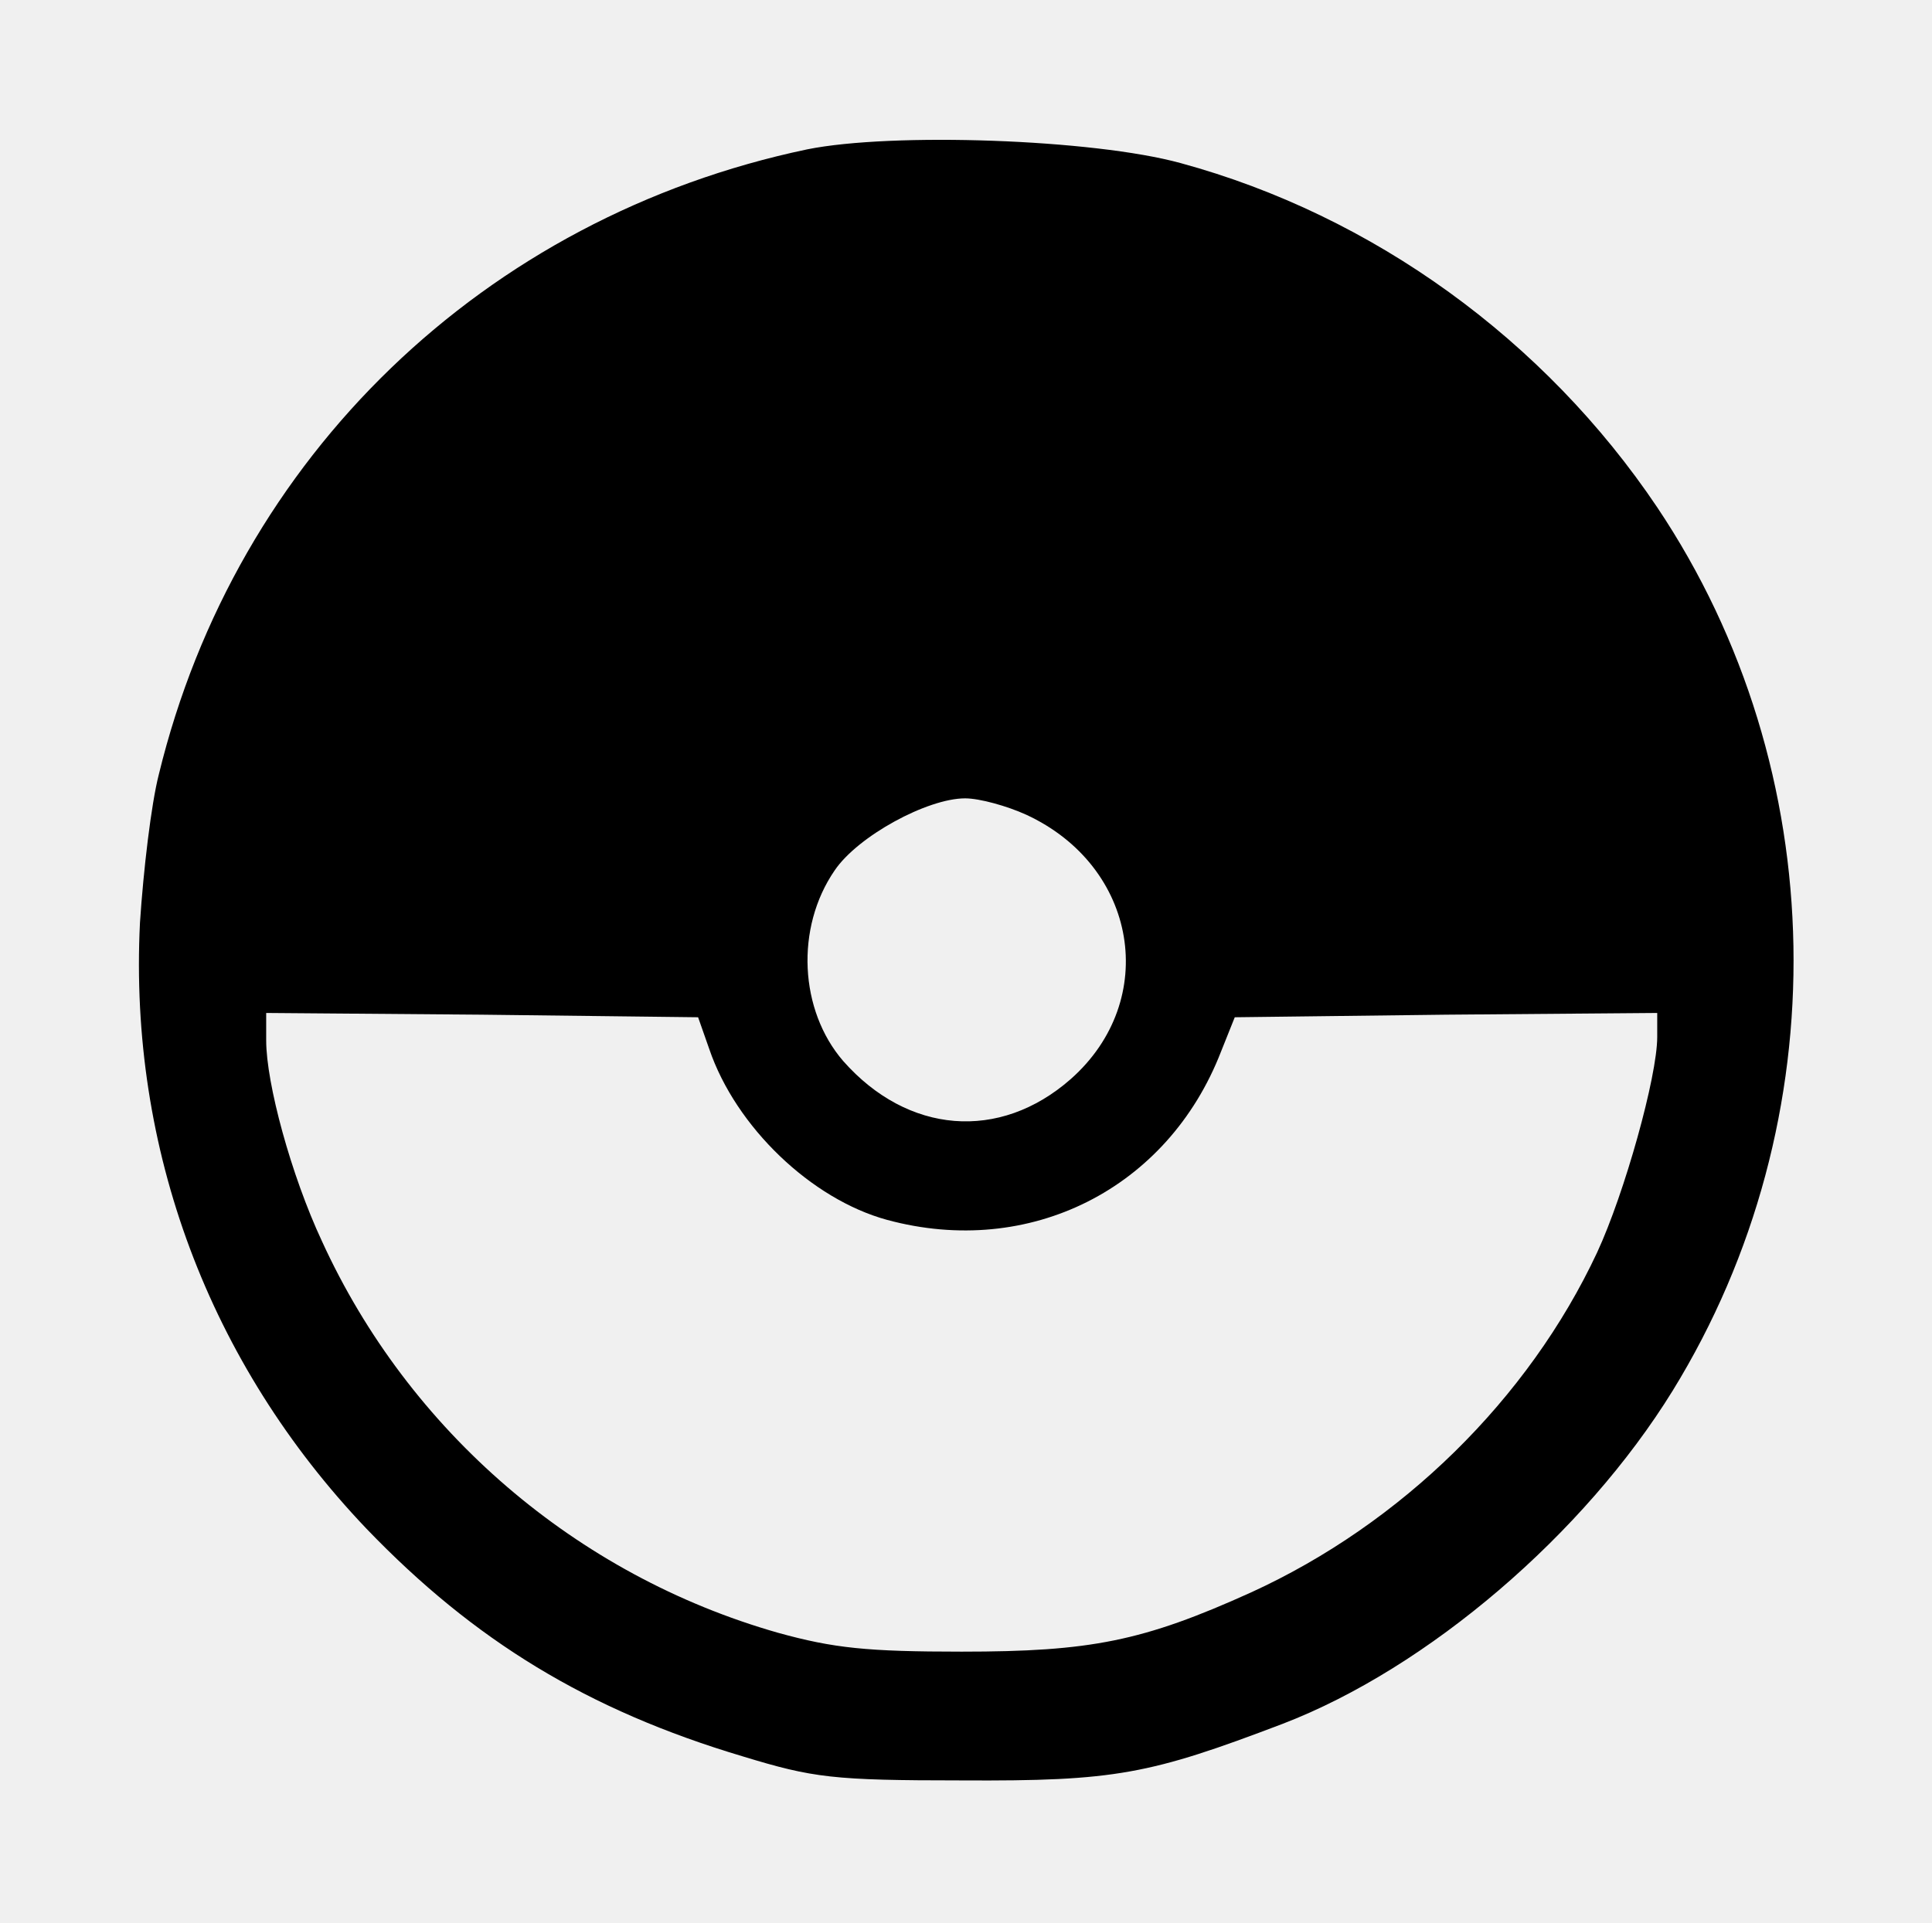
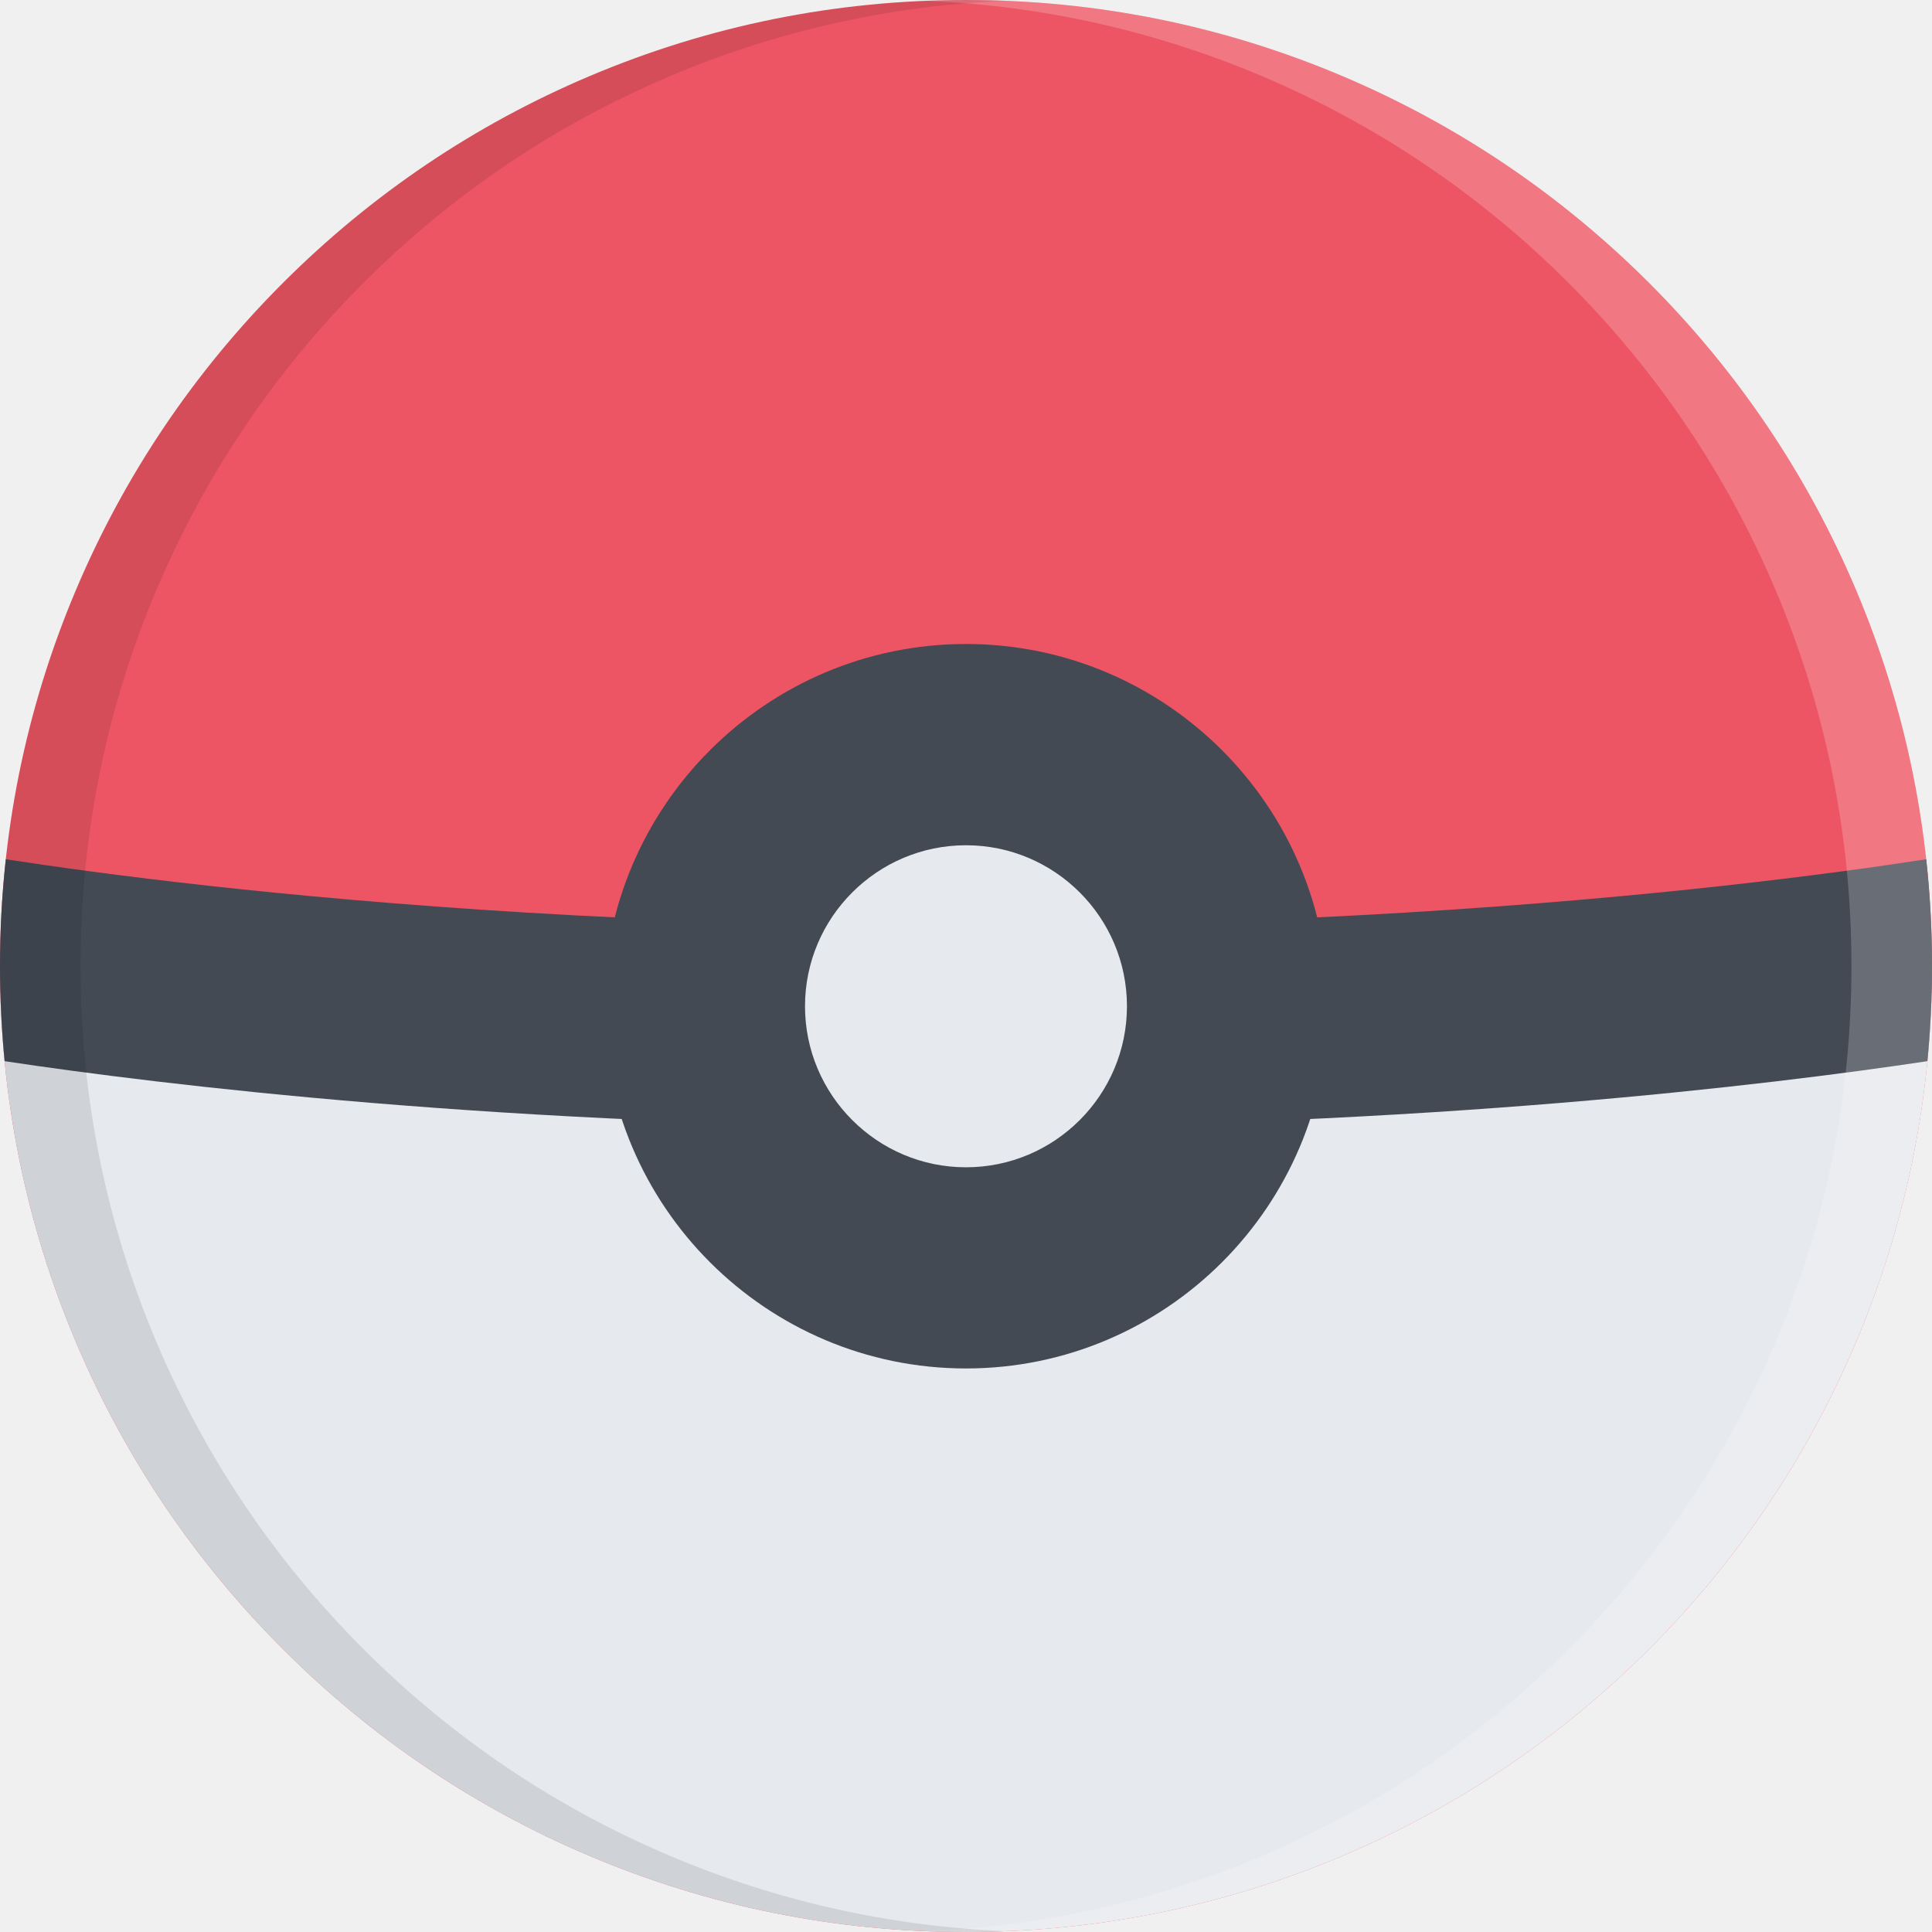
- <svg xmlns="http://www.w3.org/2000/svg" version="1.0" width="225pt" height="224pt" viewBox="0 0 225 224" preserveAspectRatio="xMidYMid meet">
-   <g transform="translate(0,224) scale(0.1,-0.1)" fill="#000000" stroke="none">
-     <path d="M940 2066 c-376 -79 -665 -358 -755 -728 -9 -35 -18 -112 -22 -173 -13 -263 80 -513 264 -706 125 -130 257 -211 438 -265 82 -25 105 -28 255 -28 179 -1 219 7 374 66 169 65 351 221 454 388 194 315 187 723 -18 1029 -131 195 -331 340 -555 401 -102 28 -336 36 -435 16z m255 -775 c130 -60 156 -216 52 -308 -83 -73 -190 -64 -265 21 -51 59 -56 155 -10 222 27 40 108 84 152 84 17 0 49 -9 71 -19z m-369 -273 c31 -91 119 -175 207 -199 166 -45 327 36 389 196 l16 40 246 3 246 2 0 -28 c0 -46 -38 -182 -70 -251 -80 -171 -228 -316 -403 -396 -126 -57 -187 -69 -337 -69 -110 0 -149 4 -214 22 -235 67 -430 235 -531 456 -36 77 -65 184 -65 234 l0 32 251 -2 252 -3 13 -37z" />
-   </g>
+ <svg xmlns="http://www.w3.org/2000/svg" height="800px" width="800px" version="1.1" id="Layer_1" viewBox="0 0 511.985 511.985" xml:space="preserve">
+   <path style="fill:#ED5564;" d="M491.859,156.348c-12.891-30.483-31.342-57.865-54.842-81.372  c-23.516-23.5-50.904-41.96-81.373-54.85c-31.56-13.351-65.091-20.125-99.652-20.125c-34.554,0-68.083,6.773-99.645,20.125  c-30.483,12.89-57.865,31.351-81.373,54.85c-23.499,23.507-41.959,50.889-54.85,81.372C6.774,187.91,0,221.44,0,255.993  c0,34.56,6.773,68.091,20.125,99.652c12.89,30.469,31.351,57.857,54.85,81.357c23.507,23.516,50.889,41.967,81.373,54.857  c31.562,13.344,65.091,20.125,99.645,20.125c34.561,0,68.092-6.781,99.652-20.125c30.469-12.891,57.857-31.342,81.373-54.857  c23.5-23.5,41.951-50.889,54.842-81.357c13.344-31.561,20.125-65.092,20.125-99.652C511.984,221.44,505.203,187.91,491.859,156.348z  " />
+   <path style="fill:#E6E9ED;" d="M0.102,263.18c0.875,32.014,7.593,63.092,20.023,92.465c12.89,30.469,31.351,57.857,54.85,81.357  c23.507,23.516,50.889,41.967,81.373,54.857c31.562,13.344,65.091,20.125,99.645,20.125c34.561,0,68.092-6.781,99.652-20.125  c30.469-12.891,57.857-31.342,81.373-54.857c23.5-23.5,41.951-50.889,54.842-81.357c12.438-29.373,19.156-60.451,20.031-92.465  H0.102z" />
+   <path style="fill:#434A54;" d="M510.765,281.211c0.812-8.344,1.219-16.75,1.219-25.218c0-9.516-0.516-18.953-1.531-28.289  c-12.719,1.961-30.984,4.516-53.998,7.054c-43.688,4.82-113.904,10.57-200.463,10.57c-86.552,0-156.776-5.75-200.455-10.57  c-23.022-2.539-41.28-5.093-53.998-7.054C0.516,237.04,0,246.478,0,255.993c0,8.468,0.406,16.875,1.219,25.218  c41.53,6.25,133.027,17.436,254.773,17.436S469.234,287.461,510.765,281.211z" />
+   <path style="fill:#E6E9ED;" d="M309.334,266.656c0,29.459-23.891,53.334-53.342,53.334c-29.452,0-53.334-23.875-53.334-53.334  c0-29.453,23.882-53.327,53.334-53.327C285.443,213.33,309.334,237.204,309.334,266.656z" />
+   <path style="fill:#434A54;" d="M255.992,170.66c-52.936,0-95.997,43.069-95.997,95.997s43.062,95.988,95.997,95.988  s95.996-43.061,95.996-95.988C351.988,213.729,308.928,170.66,255.992,170.66z M255.992,309.335  c-23.522,0-42.663-19.156-42.663-42.678c0-23.523,19.14-42.663,42.663-42.663c23.531,0,42.654,19.14,42.654,42.663  C298.646,290.178,279.523,309.335,255.992,309.335z" />
+   <path style="opacity:0.2;fill:#FFFFFF;enable-background:new    ;" d="M491.859,156.348c-12.891-30.483-31.342-57.865-54.842-81.372  c-23.516-23.5-50.904-41.96-81.373-54.85c-31.56-13.351-65.091-20.125-99.652-20.125c-3.57,0-7.125,0.078-10.664,0.219  c30.789,1.25,60.662,7.93,88.974,19.906c30.498,12.89,57.873,31.351,81.371,54.85c23.5,23.507,41.969,50.889,54.857,81.372  c13.359,31.562,20.109,65.092,20.109,99.646c0,34.56-6.75,68.091-20.109,99.652c-12.889,30.469-31.357,57.857-54.857,81.357  c-23.498,23.516-50.873,41.967-81.371,54.857c-28.312,11.969-58.186,18.656-88.974,19.906c3.539,0.141,7.093,0.219,10.664,0.219  c34.561,0,68.092-6.781,99.652-20.125c30.469-12.891,57.857-31.342,81.373-54.857c23.5-23.5,41.951-50.889,54.842-81.357  c13.344-31.561,20.125-65.092,20.125-99.652C511.984,221.44,505.203,187.91,491.859,156.348z" />
+   <path style="opacity:0.1;enable-background:new    ;" d="M20.125,355.645c12.89,30.469,31.351,57.857,54.85,81.357  c23.507,23.516,50.889,41.967,81.373,54.857c31.562,13.344,65.091,20.125,99.645,20.125c3.57,0,7.125-0.078,10.664-0.219  c-30.789-1.25-60.67-7.938-88.982-19.906c-30.483-12.891-57.857-31.342-81.364-54.857c-23.507-23.5-41.96-50.889-54.858-81.357  c-13.352-31.56-20.117-65.091-20.117-99.652c0-34.554,6.765-68.084,20.116-99.646C54.35,125.864,72.803,98.481,96.31,74.983  c23.507-23.507,50.881-41.968,81.364-54.858c28.312-11.976,58.193-18.656,88.982-19.906c-3.539-0.14-7.094-0.218-10.664-0.218  c-34.554,0-68.083,6.773-99.645,20.125c-30.483,12.89-57.865,31.351-81.373,54.858c-23.499,23.499-41.959,50.881-54.85,81.364  C6.774,187.91,0,221.44,0,255.993C0,290.553,6.774,324.085,20.125,355.645z" />
</svg>
